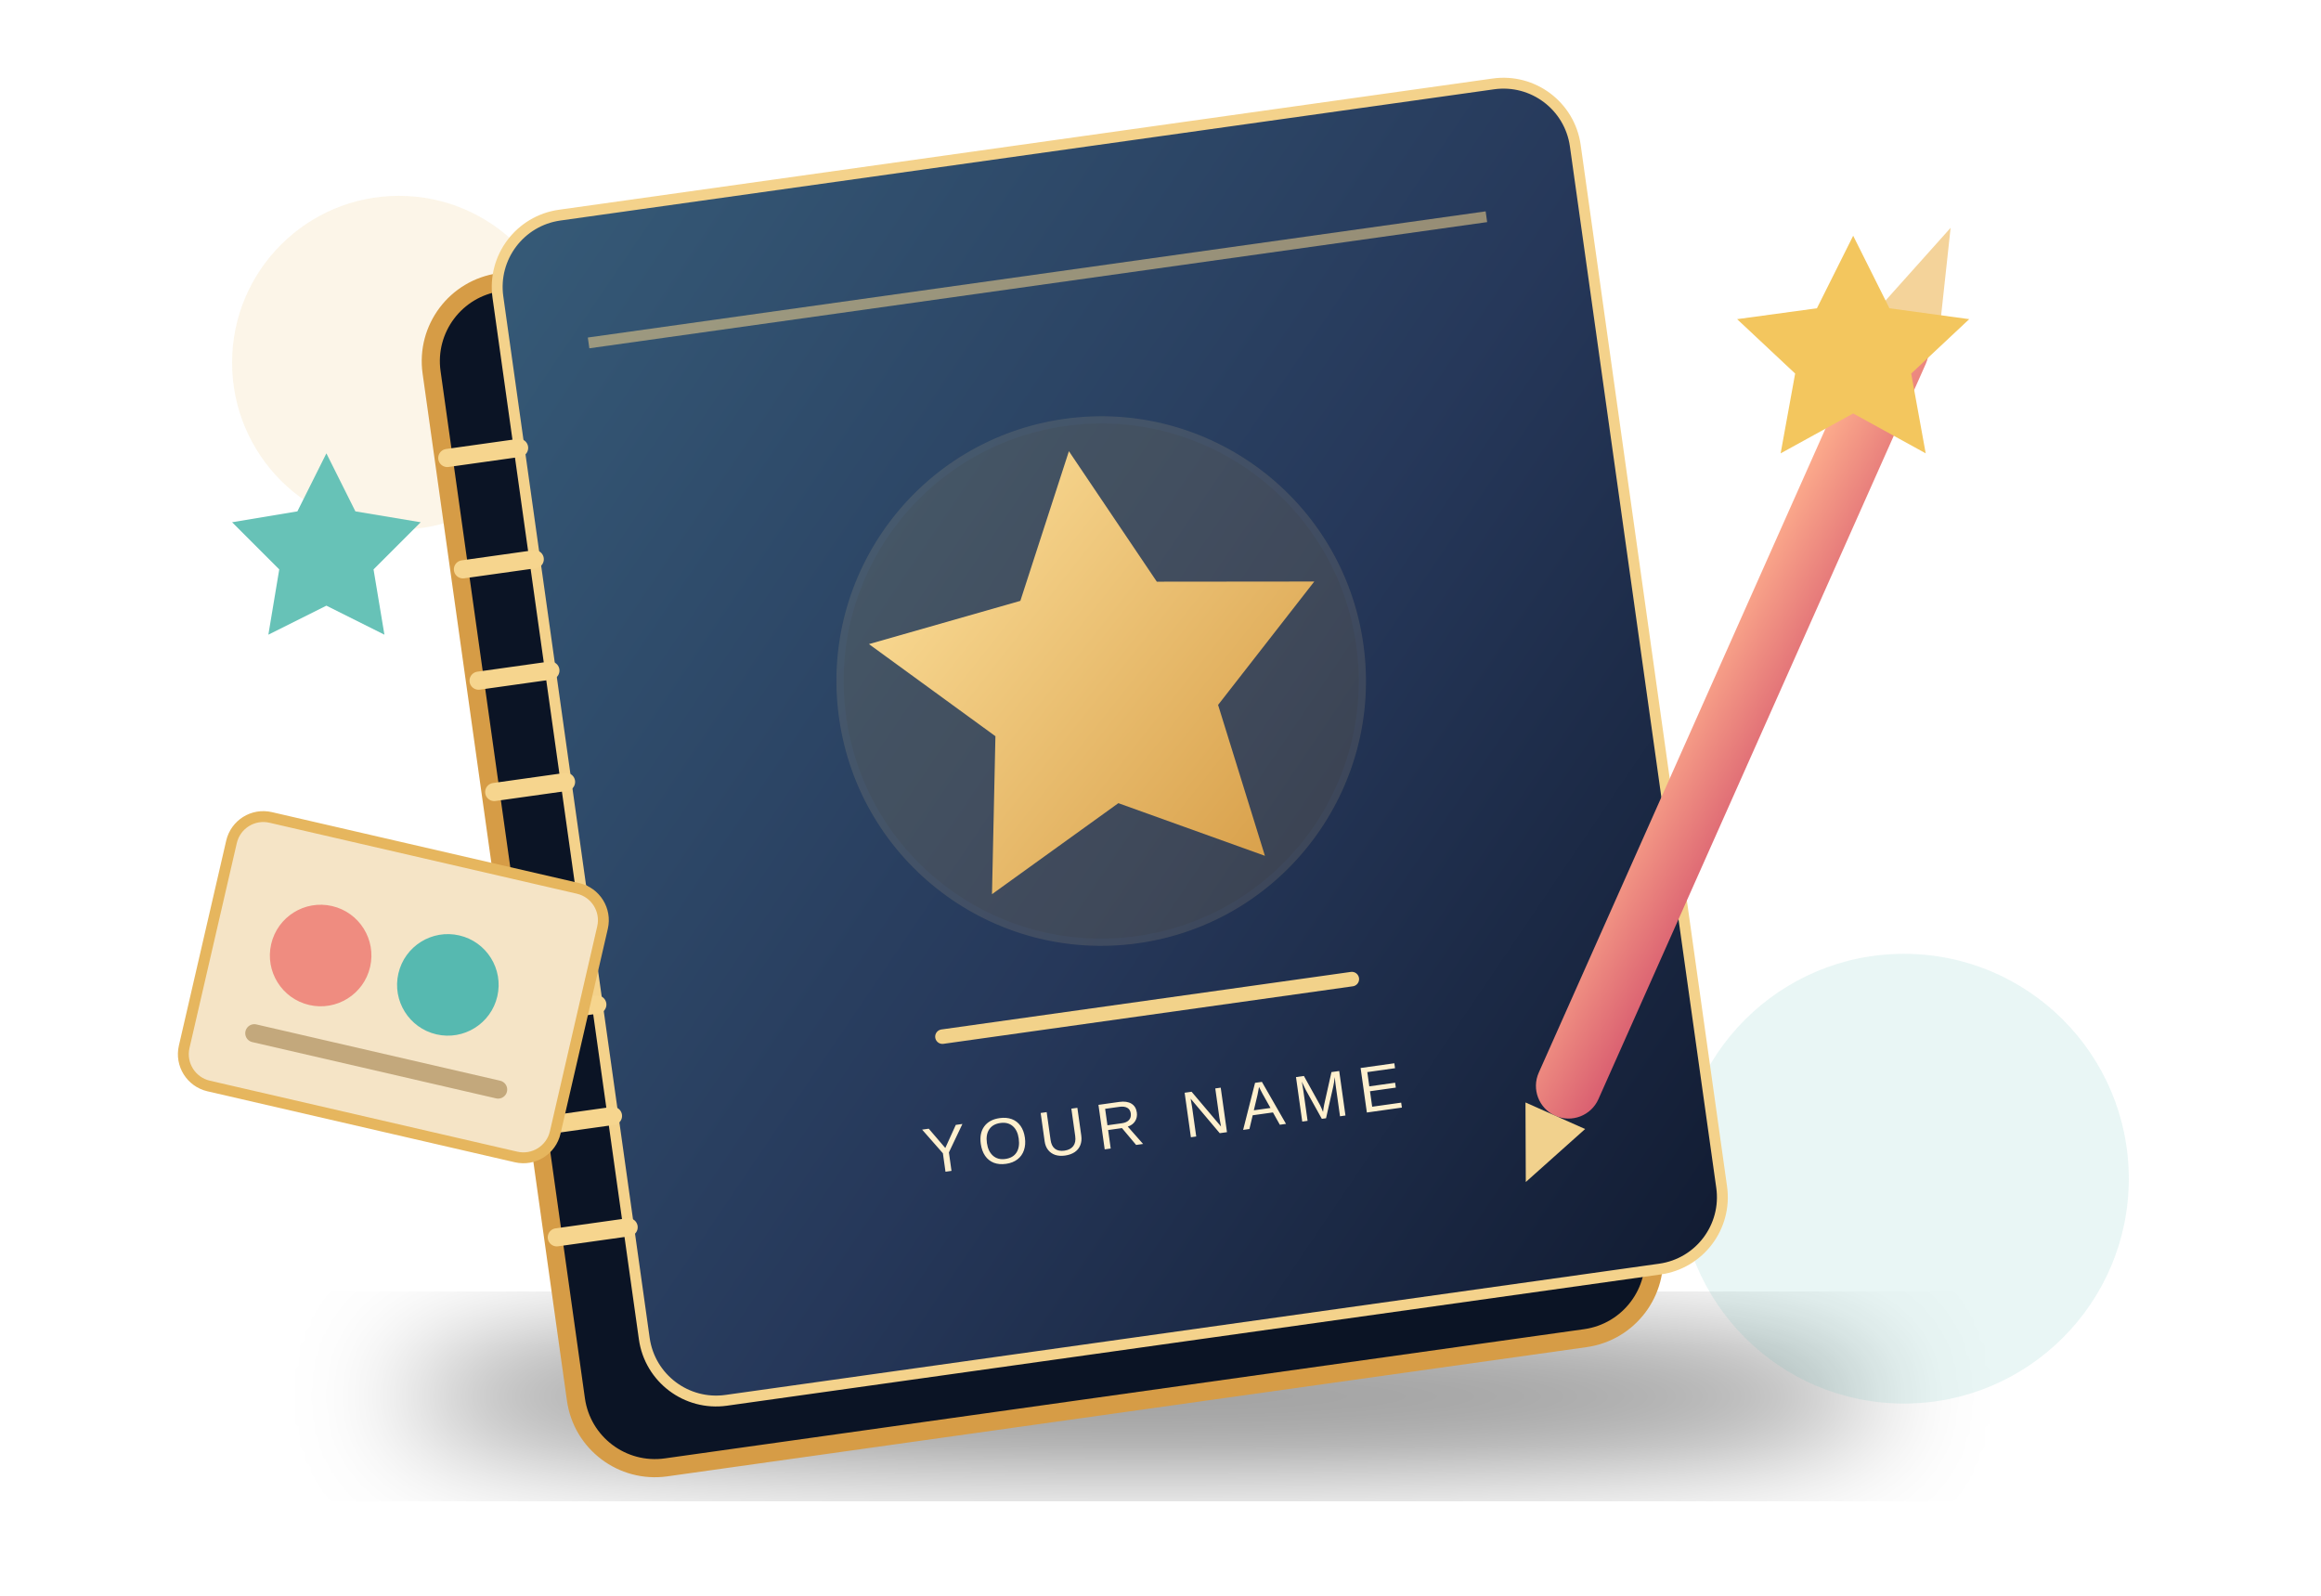
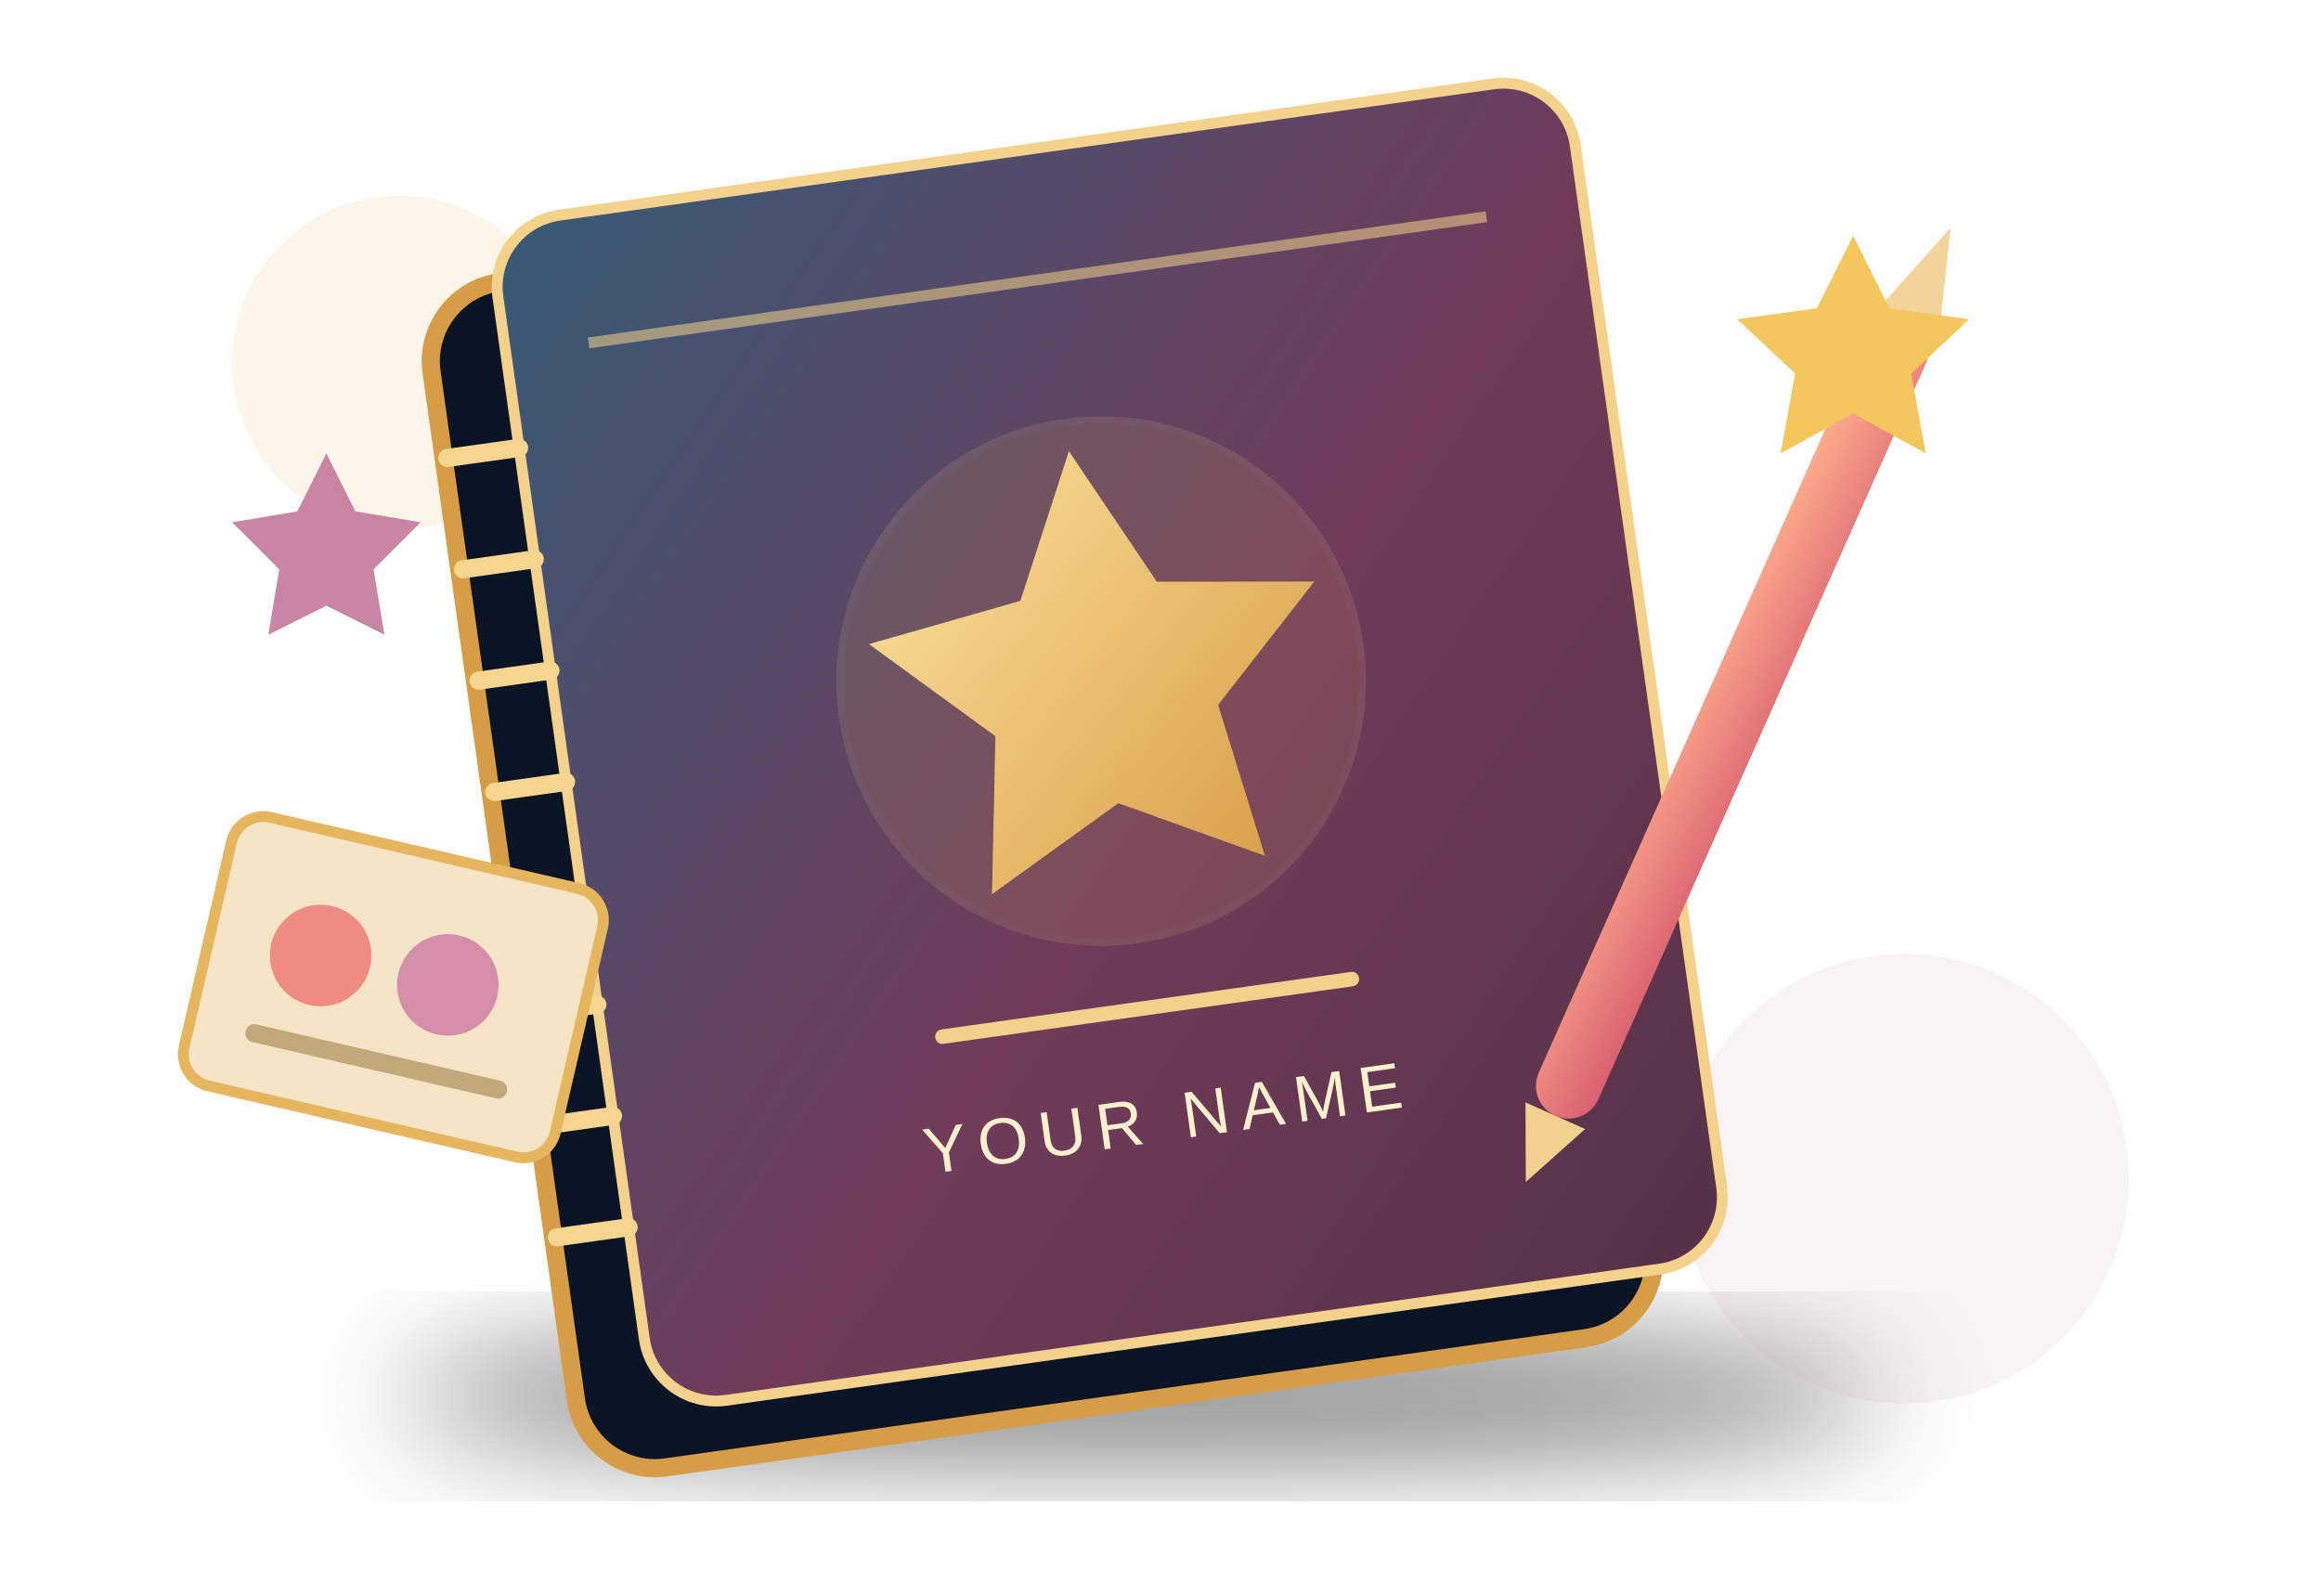
<svg xmlns="http://www.w3.org/2000/svg" viewBox="0 0 640 440">
  <defs>
    <linearGradient id="cover" x2="1" y2="1">
      <stop stop-color="#365b78" />
-       <stop offset=".55" stop-color="#26385a" />
-       <stop offset="1" stop-color="#111b31" />
+       <stop offset=".55" stop-color="#713b59" />
+       <stop offset="1" stop-color="#553149" />
    </linearGradient>
    <linearGradient id="gold" x2="1" y2="1">
      <stop stop-color="#ffe4a0" />
      <stop offset="1" stop-color="#d59a43" />
    </linearGradient>
    <linearGradient id="coral" x2="1" y2="1">
      <stop stop-color="#ffb18e" />
      <stop offset="1" stop-color="#d95e70" />
    </linearGradient>
    <filter id="shadow">
      <feGaussianBlur stdDeviation="16" />
    </filter>
  </defs>
  <ellipse cx="315" cy="385" rx="205" ry="24" fill="#000" opacity=".4" filter="url(#shadow)" />
  <circle cx="110" cy="100" r="46" fill="#e9bd63" opacity=".15" />
-   <circle cx="525" cy="325" r="62" fill="#53b9b1" opacity=".13" />
+   <circle cx="525" cy="325" r="62" fill="#d5a0b7" opacity=".13" />
  <g transform="rotate(-8 290 220)">
    <rect x="137" y="58" width="300" height="330" rx="22" fill="#0b1425" stroke="#d69c46" stroke-width="5" />
    <rect x="158" y="42" width="300" height="330" rx="20" fill="url(#cover)" stroke="#f4d28b" stroke-width="3" />
    <path d="M181 78h250" stroke="#f2d28a" stroke-width="3" opacity=".55" />
    <path d="M158 104h-20m20 31h-20m20 31h-20m20 31h-20m20 31h-20m20 31h-20m20 31h-20m20 31h-20" stroke="#f6d58e" stroke-width="5" stroke-linecap="round" />
    <circle cx="308" cy="190" r="72" fill="#e9b85c" opacity=".13" stroke="#f3d38f" stroke-width="2" />
    <path d="M308 126l19 39 43 6-31 30 7 43-38-20-38 20 7-43-31-30 43-6z" fill="url(#gold)" />
    <path d="M251 281h114" stroke="#f2d28a" stroke-width="4" stroke-linecap="round" />
    <text x="308" y="318" font-size="18" font-family="Arial" text-anchor="middle" fill="#fff0ce" letter-spacing="3">YOUR NAME</text>
  </g>
  <g transform="rotate(24 480 210)">
    <rect x="464" y="80" width="18" height="240" rx="9" fill="url(#coral)" />
    <path d="M464 80l9-28 9 28z" fill="#f4d39a" />
    <path d="M464 320l9 20 9-20z" fill="#f1d18d" />
  </g>
  <g transform="rotate(13 110 290)">
    <rect x="52" y="235" width="105" height="76" rx="9" fill="#f5e4c6" stroke="#e6b65e" stroke-width="3" />
    <circle cx="83" cy="269" r="14" fill="#ef8c80" />
-     <circle cx="119" cy="269" r="14" fill="#56b9b0" />
+     <circle cx="119" cy="269" r="14" fill="#d58eaa" />
    <path d="M70 294h69" stroke="#c3a87c" stroke-width="5" stroke-linecap="round" />
  </g>
  <path d="M511 65l10 20 22 3-16 15 4 22-20-11-20 11 4-22-16-15 22-3z" fill="#f3c65e" />
-   <path d="M90 125l8 16 18 3-13 13 3 18-16-8-16 8 3-18-13-13 18-3z" fill="#67c2b7" />
+   <path d="M90 125l8 16 18 3-13 13 3 18-16-8-16 8 3-18-13-13 18-3z" fill="#c985a4" />
</svg>
